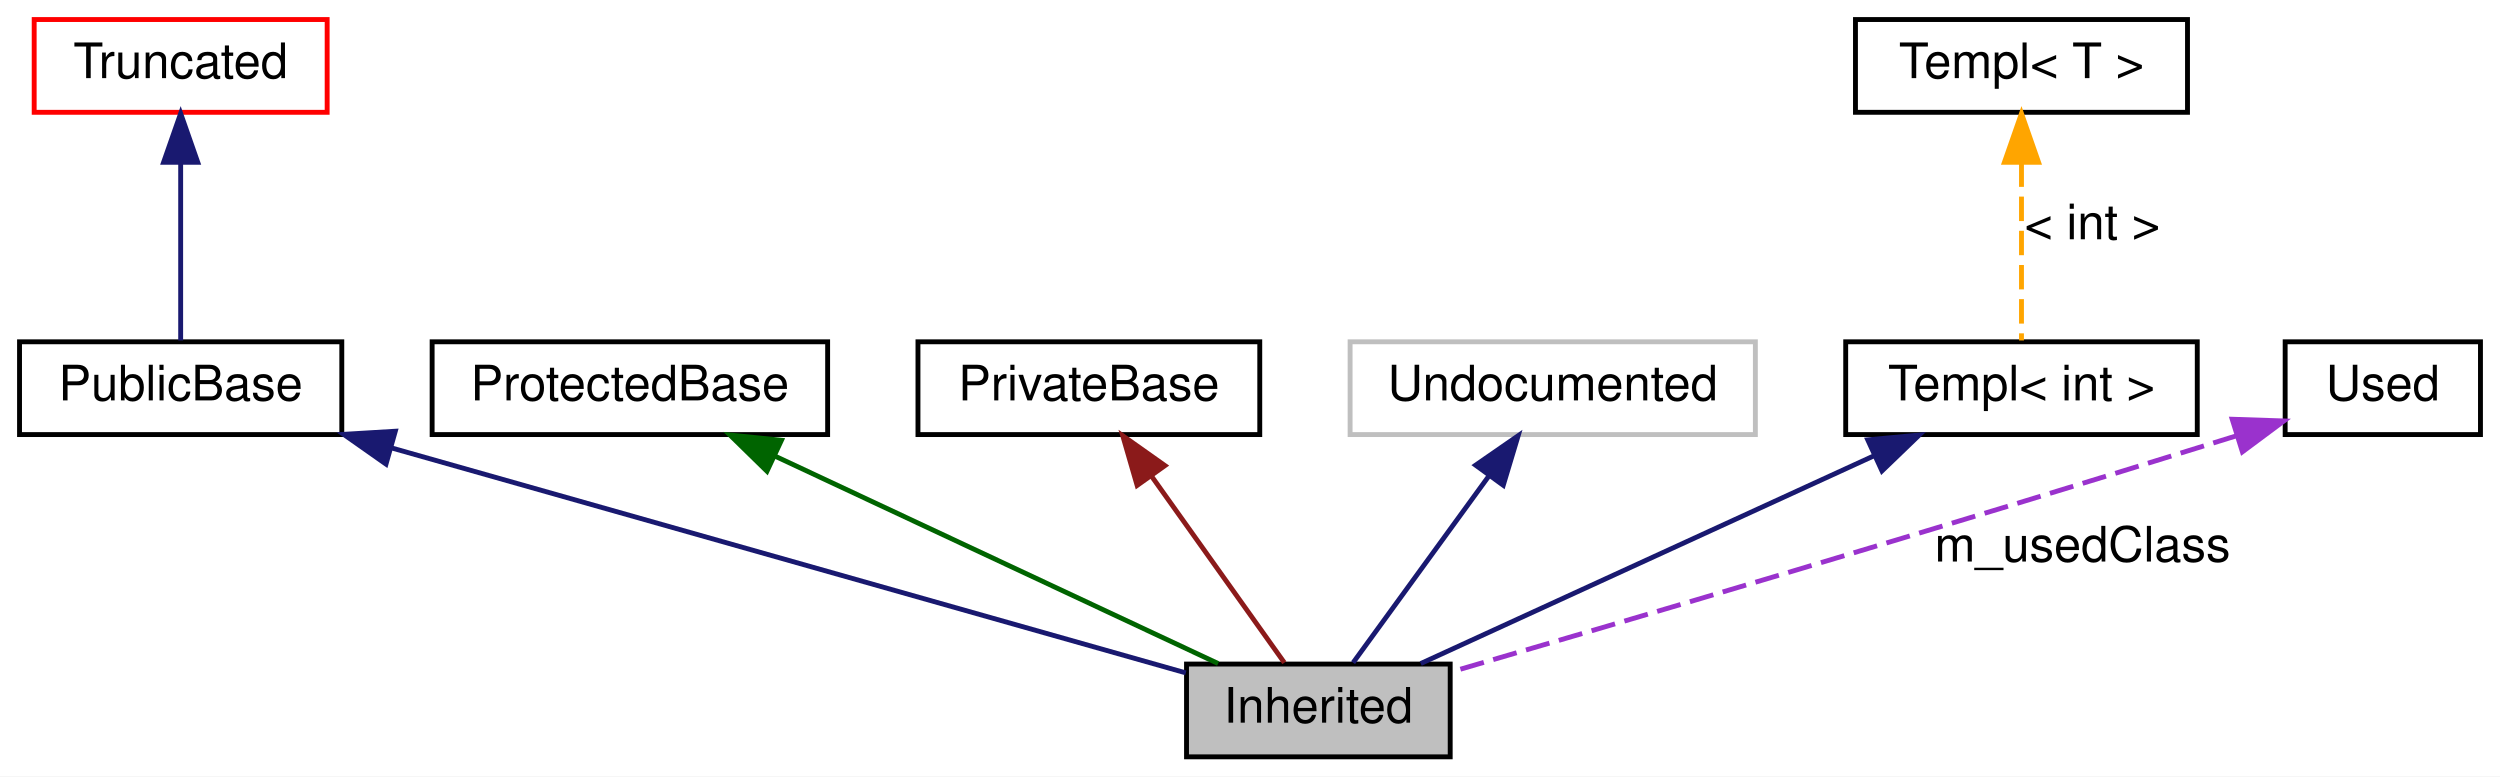
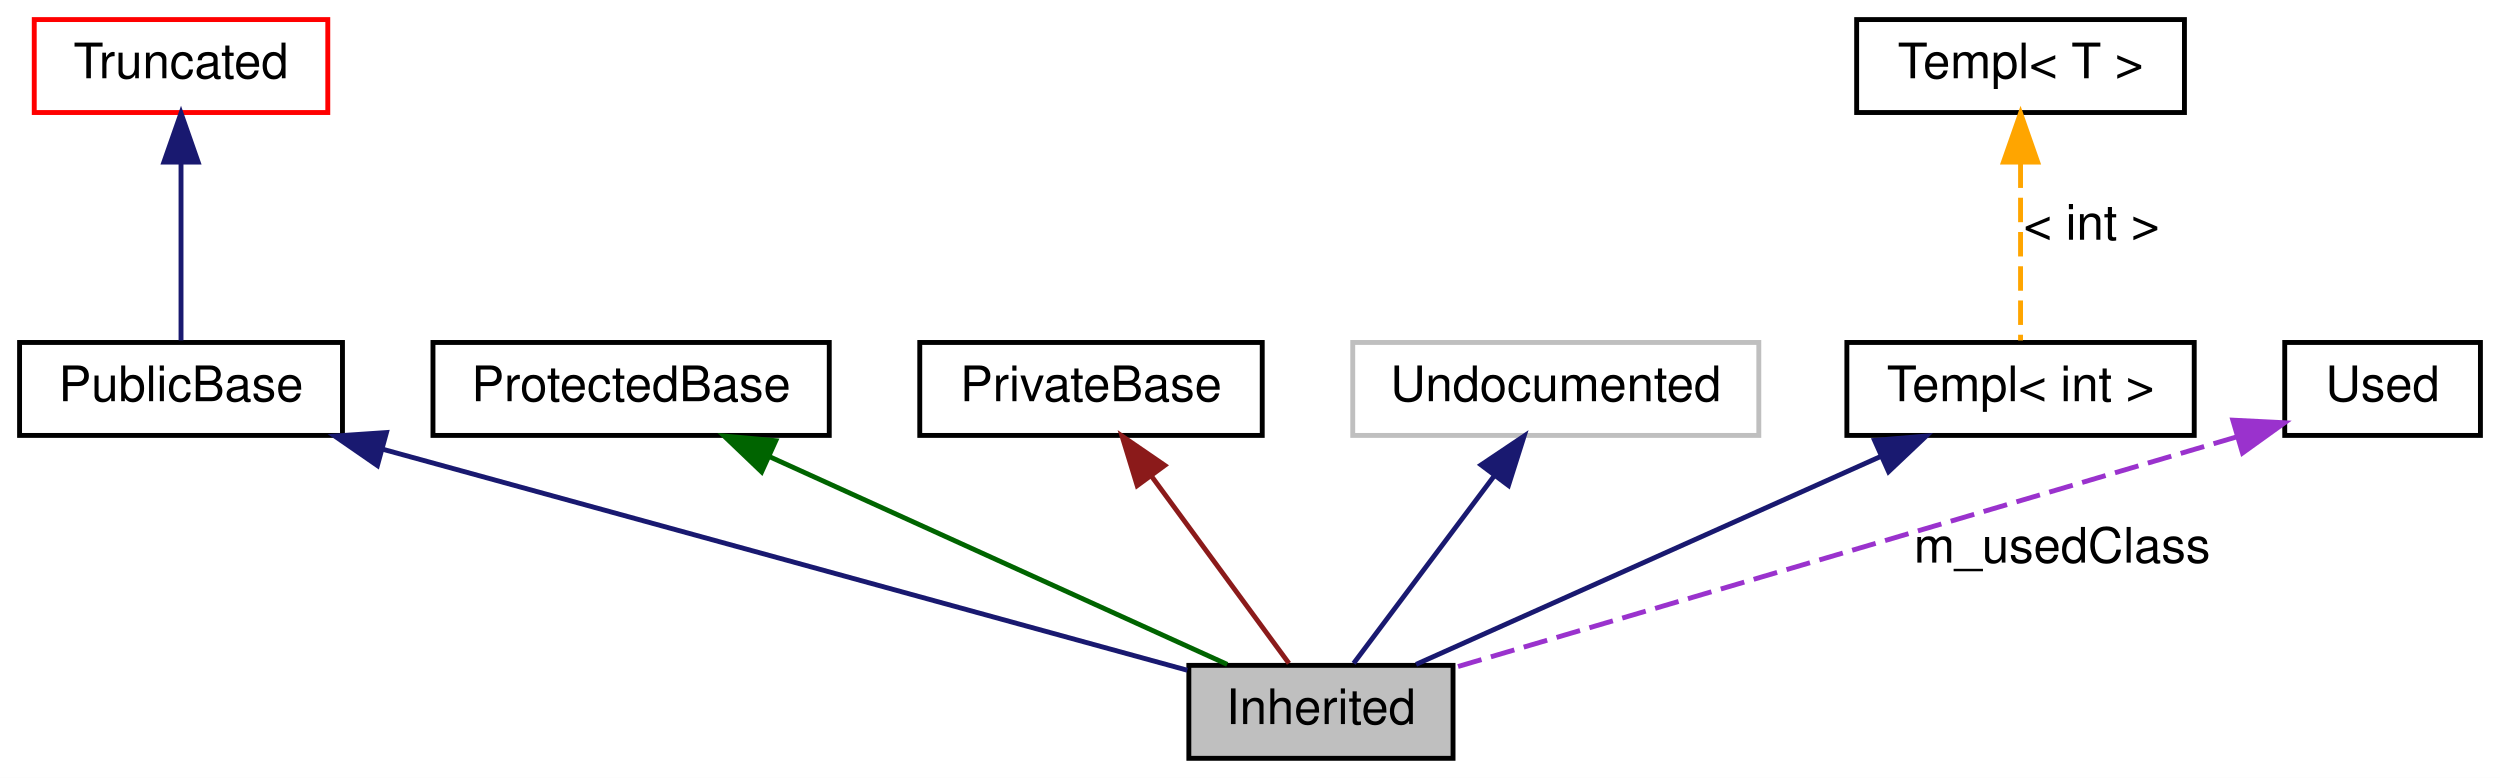
- <svg xmlns="http://www.w3.org/2000/svg" xmlns:xlink="http://www.w3.org/1999/xlink" width="512pt" height="159pt" viewBox="0.00 0.00 512.00 159.00">
+ <svg xmlns="http://www.w3.org/2000/svg" width="511pt" height="159pt" viewBox="0.00 0.00 511.00 159.00">
  <g id="graph0" class="graph" transform="scale(1 1) rotate(0) translate(4 155)">
-     <polygon fill="#ffffff" stroke="transparent" points="-4,4 -4,-155 508,-155 508,4 -4,4" />
+     <polygon fill="white" stroke="transparent" points="-4,4 -4,-155 507,-155 507,4 -4,4" />
    <g id="node1" class="node">
-       <polygon fill="#bfbfbf" stroke="#000000" points="293,-19 239,-19 239,0 293,0 293,-19" />
-       <text text-anchor="middle" x="266" y="-7" font-family="Helvetica,sans-Serif" font-size="10.00" fill="#000000">Inherited</text>
+       <polygon fill="#bfbfbf" stroke="black" points="293,-19 239,-19 239,0 293,0 293,-19" />
+       <text text-anchor="middle" x="266" y="-7" font-family="Helvetica,sans-Serif" font-size="10.00">Inherited</text>
    </g>
    <g id="node2" class="node">
-       <g id="a_node2">
-         <a xlink:href="$classPublicBase.html" xlink:title="PublicBase">
-           <polygon fill="none" stroke="#000000" points="66,-85 0,-85 0,-66 66,-66 66,-85" />
-           <text text-anchor="middle" x="33" y="-73" font-family="Helvetica,sans-Serif" font-size="10.00" fill="#000000">PublicBase</text>
-         </a>
-       </g>
+       <polygon fill="none" stroke="black" points="66,-85 0,-85 0,-66 66,-66 66,-85" />
+       <text text-anchor="middle" x="33" y="-73" font-family="Helvetica,sans-Serif" font-size="10.00">PublicBase</text>
    </g>
    <g id="edge1" class="edge">
-       <path fill="none" stroke="#191970" d="M76.097,-63.292C123.686,-49.812 198.849,-28.521 238.85,-17.191" />
-       <polygon fill="#191970" stroke="#191970" points="75.051,-59.951 66.383,-66.044 76.959,-66.686 75.051,-59.951" />
+       <path fill="none" stroke="midnightblue" d="M74.07,-63.22C121.46,-50.2 198.08,-29.16 238.69,-18" />
+       <polygon fill="midnightblue" stroke="midnightblue" points="73.14,-59.84 64.42,-65.87 74.99,-66.59 73.14,-59.84" />
    </g>
    <g id="node3" class="node">
-       <g id="a_node3">
-         <a xlink:href="$classTruncated.html" xlink:title="Truncated">
-           <polygon fill="none" stroke="#ff0000" points="63,-151 3,-151 3,-132 63,-132 63,-151" />
-           <text text-anchor="middle" x="33" y="-139" font-family="Helvetica,sans-Serif" font-size="10.00" fill="#000000">Truncated</text>
-         </a>
-       </g>
+       <polygon fill="none" stroke="red" points="63,-151 3,-151 3,-132 63,-132 63,-151" />
+       <text text-anchor="middle" x="33" y="-139" font-family="Helvetica,sans-Serif" font-size="10.00">Truncated</text>
    </g>
    <g id="edge2" class="edge">
-       <path fill="none" stroke="#191970" d="M33,-121.732C33,-109.697 33,-94.847 33,-85.278" />
-       <polygon fill="#191970" stroke="#191970" points="29.5,-121.761 33,-131.762 36.5,-121.761 29.5,-121.761" />
+       <path fill="none" stroke="midnightblue" d="M33,-121.58C33,-109.63 33,-94.72 33,-85.41" />
+       <polygon fill="midnightblue" stroke="midnightblue" points="29.5,-121.87 33,-131.87 36.5,-121.87 29.5,-121.87" />
    </g>
    <g id="node4" class="node">
-       <g id="a_node4">
-         <a xlink:href="$classProtectedBase.html" xlink:title="ProtectedBase">
-           <polygon fill="none" stroke="#000000" points="165.5,-85 84.5,-85 84.5,-66 165.5,-66 165.5,-85" />
-           <text text-anchor="middle" x="125" y="-73" font-family="Helvetica,sans-Serif" font-size="10.00" fill="#000000">ProtectedBase</text>
-         </a>
-       </g>
+       <polygon fill="none" stroke="black" points="165.5,-85 84.5,-85 84.5,-66 165.5,-66 165.5,-85" />
+       <text text-anchor="middle" x="125" y="-73" font-family="Helvetica,sans-Serif" font-size="10.00">ProtectedBase</text>
    </g>
    <g id="edge3" class="edge">
-       <path fill="none" stroke="#006400" d="M154.574,-61.657C181.823,-48.902 221.549,-30.307 245.473,-19.108" />
-       <polygon fill="#006400" stroke="#006400" points="153.076,-58.494 145.503,-65.903 156.043,-64.834 153.076,-58.494" />
+       <path fill="none" stroke="darkgreen" d="M153.21,-61.69C181,-49.08 222.69,-30.16 246.84,-19.2" />
+       <polygon fill="darkgreen" stroke="darkgreen" points="151.68,-58.55 144.02,-65.87 154.57,-64.92 151.68,-58.55" />
    </g>
    <g id="node5" class="node">
-       <g id="a_node5">
-         <a xlink:href="$classPrivateBase.html" xlink:title="PrivateBase">
-           <polygon fill="none" stroke="#000000" points="254,-85 184,-85 184,-66 254,-66 254,-85" />
-           <text text-anchor="middle" x="219" y="-73" font-family="Helvetica,sans-Serif" font-size="10.00" fill="#000000">PrivateBase</text>
-         </a>
-       </g>
+       <polygon fill="none" stroke="black" points="254,-85 184,-85 184,-66 254,-66 254,-85" />
+       <text text-anchor="middle" x="219" y="-73" font-family="Helvetica,sans-Serif" font-size="10.00">PrivateBase</text>
    </g>
    <g id="edge4" class="edge">
-       <path fill="none" stroke="#8b1a1a" d="M231.782,-57.551C240.559,-45.226 251.875,-29.335 259.036,-19.279" />
-       <polygon fill="#8b1a1a" stroke="#8b1a1a" points="228.885,-55.586 225.935,-65.761 234.587,-59.646 228.885,-55.586" />
+       <path fill="none" stroke="#8b1a1a" d="M231.29,-57.77C240.3,-45.49 252.2,-29.3 259.46,-19.41" />
+       <polygon fill="#8b1a1a" stroke="#8b1a1a" points="228.44,-55.74 225.34,-65.87 234.08,-59.88 228.44,-55.74" />
    </g>
    <g id="node6" class="node">
      <polygon fill="none" stroke="#bfbfbf" points="355.5,-85 272.5,-85 272.5,-66 355.5,-66 355.5,-85" />
-       <text text-anchor="middle" x="314" y="-73" font-family="Helvetica,sans-Serif" font-size="10.00" fill="#000000">Undocumented</text>
+       <text text-anchor="middle" x="314" y="-73" font-family="Helvetica,sans-Serif" font-size="10.00">Undocumented</text>
    </g>
    <g id="edge5" class="edge">
-       <path fill="none" stroke="#191970" d="M300.946,-57.551C291.982,-45.226 280.426,-29.335 273.112,-19.279" />
-       <polygon fill="#191970" stroke="#191970" points="298.205,-59.733 306.917,-65.761 303.866,-55.615 298.205,-59.733" />
+       <path fill="none" stroke="midnightblue" d="M301.45,-57.77C292.24,-45.49 280.1,-29.3 272.68,-19.41" />
+       <polygon fill="midnightblue" stroke="midnightblue" points="298.73,-59.97 307.53,-65.87 304.33,-55.77 298.73,-59.97" />
    </g>
    <g id="node7" class="node">
-       <g id="a_node7">
-         <a xlink:href="$classTempl.html" xlink:title="Templ&lt; int &gt;">
-           <polygon fill="none" stroke="#000000" points="446,-85 374,-85 374,-66 446,-66 446,-85" />
-           <text text-anchor="middle" x="410" y="-73" font-family="Helvetica,sans-Serif" font-size="10.00" fill="#000000">Templ&lt; int &gt;</text>
-         </a>
-       </g>
+       <polygon fill="none" stroke="black" points="444.5,-85 373.5,-85 373.5,-66 444.5,-66 444.5,-85" />
+       <text text-anchor="middle" x="409" y="-73" font-family="Helvetica,sans-Serif" font-size="10.00">Templ&lt; int &gt;</text>
    </g>
    <g id="edge6" class="edge">
-       <path fill="none" stroke="#191970" d="M379.797,-61.657C351.968,-48.902 311.397,-30.307 286.964,-19.108" />
-       <polygon fill="#191970" stroke="#191970" points="378.512,-64.918 389.061,-65.903 381.429,-58.555 378.512,-64.918" />
+       <path fill="none" stroke="midnightblue" d="M380.39,-61.69C352.2,-49.08 309.92,-30.16 285.44,-19.2" />
+       <polygon fill="midnightblue" stroke="midnightblue" points="379.16,-64.98 389.71,-65.87 382.02,-58.59 379.16,-64.98" />
    </g>
    <g id="node8" class="node">
-       <g id="a_node8">
-         <a xlink:href="$classTempl.html" xlink:title="Templ&lt; T &gt;">
-           <polygon fill="none" stroke="#000000" points="444,-151 376,-151 376,-132 444,-132 444,-151" />
-           <text text-anchor="middle" x="410" y="-139" font-family="Helvetica,sans-Serif" font-size="10.00" fill="#000000">Templ&lt; T &gt;</text>
-         </a>
-       </g>
+       <polygon fill="none" stroke="black" points="442.5,-151 375.5,-151 375.5,-132 442.5,-132 442.5,-151" />
+       <text text-anchor="middle" x="409" y="-139" font-family="Helvetica,sans-Serif" font-size="10.00">Templ&lt; T &gt;</text>
    </g>
    <g id="edge7" class="edge">
-       <path fill="none" stroke="#ffa500" stroke-dasharray="5,2" d="M410,-121.732C410,-109.697 410,-94.847 410,-85.278" />
-       <polygon fill="#ffa500" stroke="#ffa500" points="406.5,-121.761 410,-131.762 413.5,-121.761 406.5,-121.761" />
-       <text text-anchor="middle" x="424.5" y="-106" font-family="Helvetica,sans-Serif" font-size="10.00" fill="#000000">&lt; int &gt;</text>
+       <path fill="none" stroke="orange" stroke-dasharray="5,2" d="M409,-121.58C409,-109.63 409,-94.72 409,-85.41" />
+       <polygon fill="orange" stroke="orange" points="405.5,-121.87 409,-131.87 412.5,-121.87 405.5,-121.87" />
+       <text text-anchor="middle" x="423.5" y="-106" font-family="Helvetica,sans-Serif" font-size="10.00">&lt; int &gt;</text>
    </g>
    <g id="node9" class="node">
-       <g id="a_node9">
-         <a xlink:href="$classUsed.html" xlink:title="Used">
-           <polygon fill="none" stroke="#000000" points="504,-85 464,-85 464,-66 504,-66 504,-85" />
-           <text text-anchor="middle" x="484" y="-73" font-family="Helvetica,sans-Serif" font-size="10.00" fill="#000000">Used</text>
-         </a>
-       </g>
+       <polygon fill="none" stroke="black" points="503,-85 463,-85 463,-66 503,-66 503,-85" />
+       <text text-anchor="middle" x="483" y="-73" font-family="Helvetica,sans-Serif" font-size="10.00">Used</text>
    </g>
    <g id="edge8" class="edge">
-       <path fill="none" stroke="#9a32cd" stroke-dasharray="5,2" d="M454.051,-65.756C391.121,-46.115 328.306,-27.625 293.298,-17.418" />
-       <polygon fill="#9a32cd" stroke="#9a32cd" points="453.151,-69.141 463.74,-68.789 455.242,-62.461 453.151,-69.141" />
-       <text text-anchor="middle" x="422.5" y="-40" font-family="Helvetica,sans-Serif" font-size="10.00" fill="#000000">m_usedClass</text>
+       <path fill="none" stroke="#9a32cd" stroke-dasharray="5,2" d="M453.24,-65.72C410.88,-53.23 333.82,-30.5 293.02,-18.47" />
+       <polygon fill="#9a32cd" stroke="#9a32cd" points="452.39,-69.12 462.97,-68.59 454.37,-62.41 452.39,-69.12" />
+       <text text-anchor="middle" x="417.5" y="-40" font-family="Helvetica,sans-Serif" font-size="10.00">m_usedClass</text>
    </g>
  </g>
</svg>
